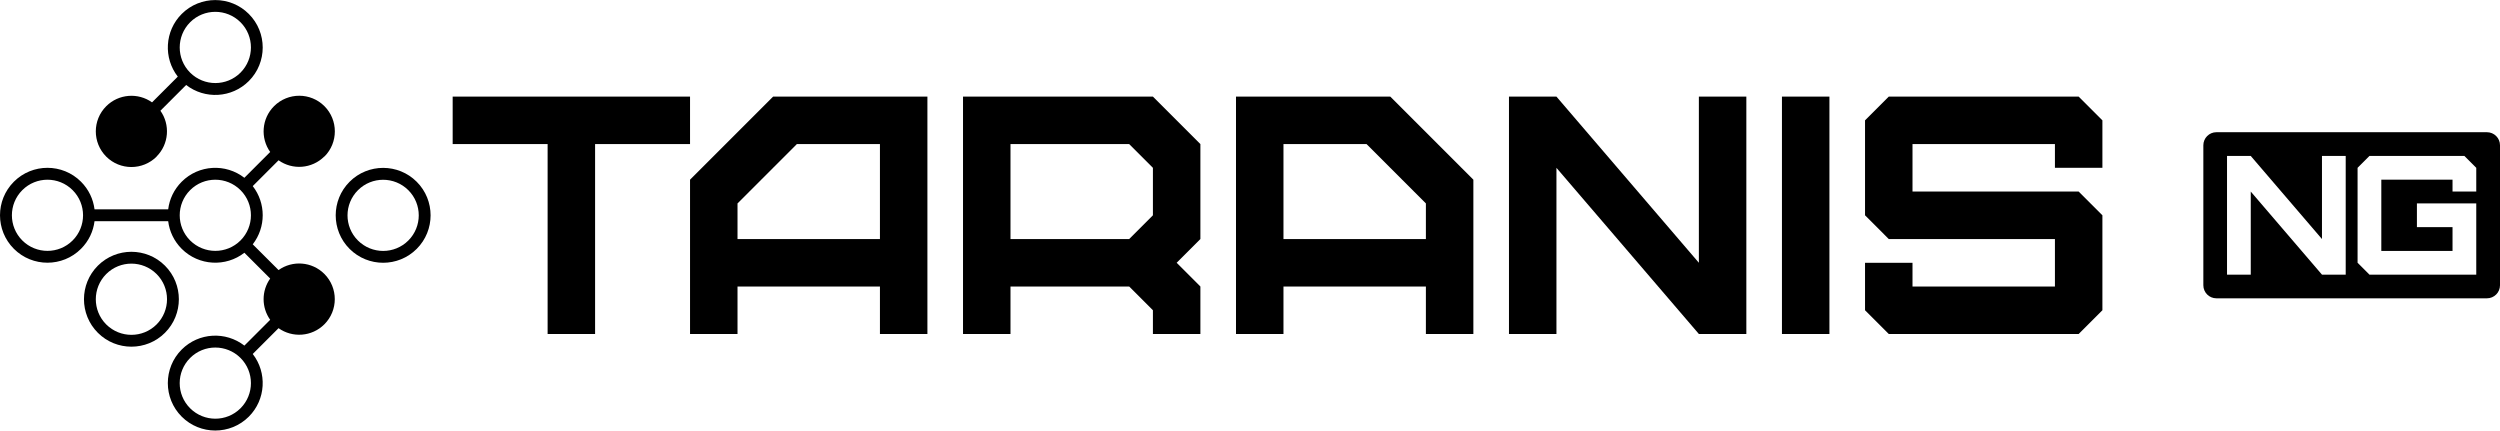
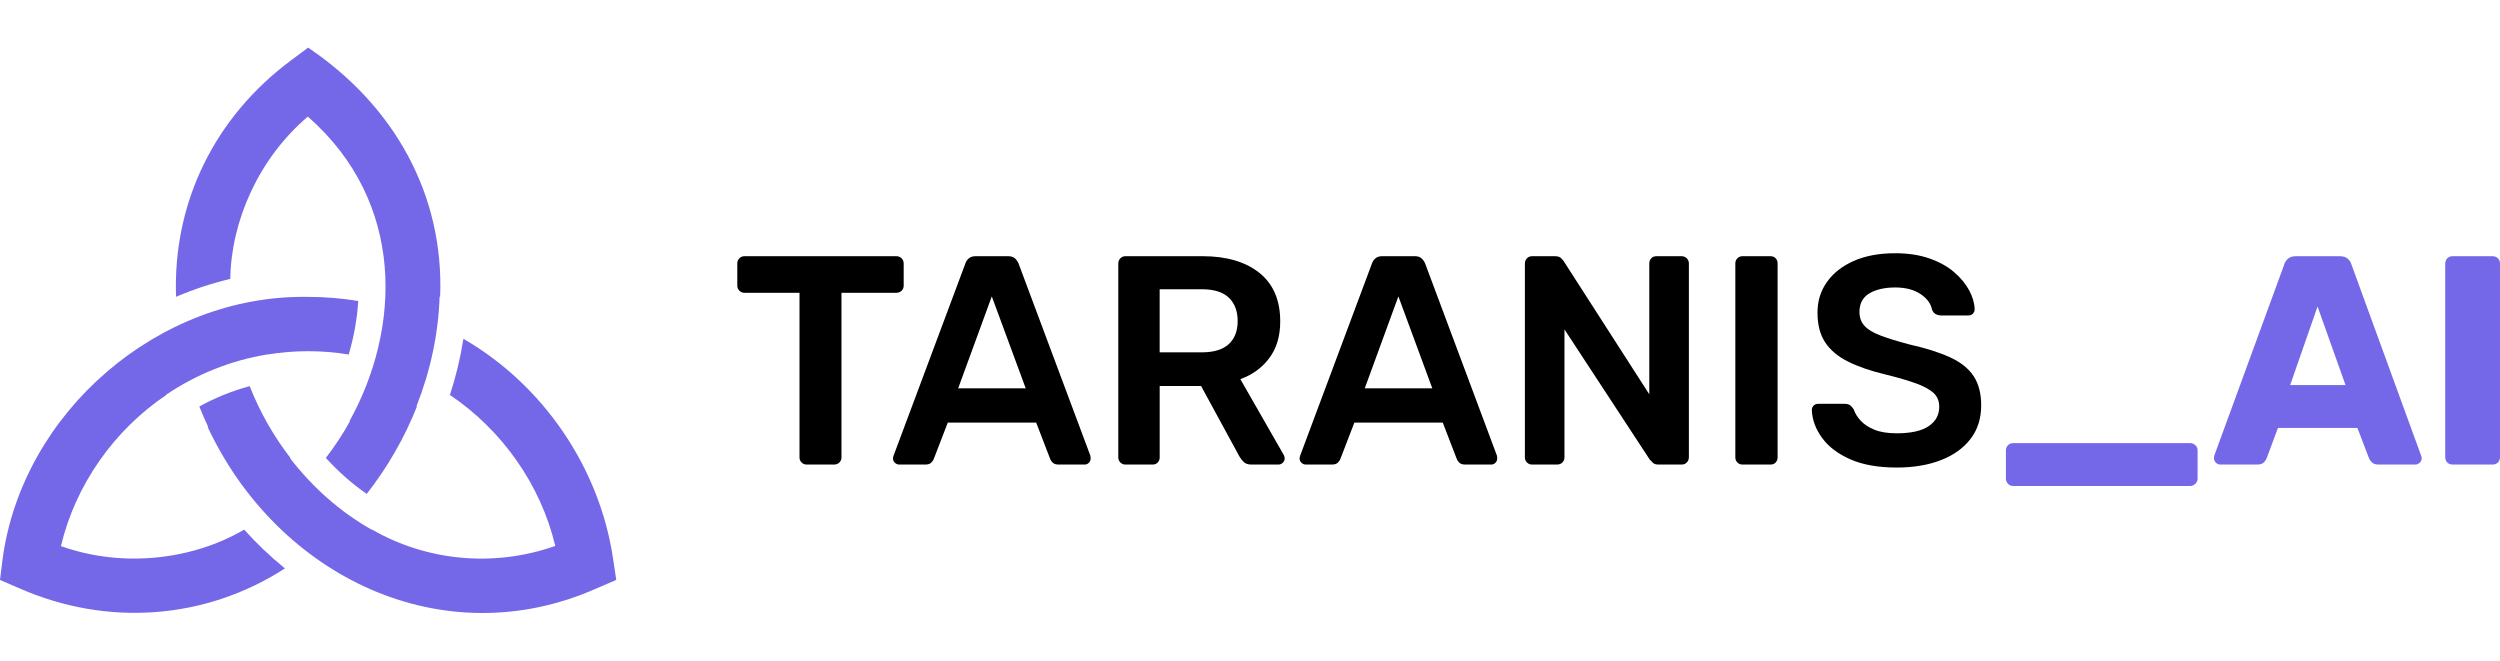
- <svg xmlns="http://www.w3.org/2000/svg" viewBox="0 0 421.28 72.56">
-   <g id="c">
-     <path d="m350.28,56.28h-32l-4-4v-8h8v4h24v-8h-28l-4-4v-16l4-4h32l4,4v8h-8v-4h-24v8h28l4,4v16l-4,4Zm-42,0h-8V16.28h8v40Zm-92,0h-8V16.28h26l14,14v26h-8v-8h-24v8Zm-60,0h-8v-8h-24v8h-8v-26l14-14h26v40Zm106,0h-8V16.28h8l24,28v-28h8v40h-8l-24-28v28Zm-92,0h-8V16.28h32l8,8v16l-4,4,4,4v8h-8v-4l-4-4h-20v8Zm-54-32h-16v32h-8V24.28h-16v-8h40v8Zm32,0h-14l-10,10v6h24v-16Zm42,0h-20v16h20l4-4v-8l-4-4Zm40,0h-14v16h24v-6l-10-10Z" style="fill-rule: evenodd; stroke-width: 0px" />
-     <path d="m54.67,26.38c2.34-2.34,2.34-6.14,0-8.49-2.34-2.34-6.14-2.34-8.49,0-2.1,2.1-2.32,5.38-.65,7.72l-4.35,4.35c-3.14-2.44-7.68-2.22-10.56.66-1.31,1.31-2.07,2.95-2.28,4.66h-12.41c-.21-1.7-.97-3.35-2.28-4.66-3.12-3.12-8.19-3.12-11.31,0s-3.12,8.19,0,11.31,8.19,3.12,11.31,0c1.31-1.31,2.07-2.95,2.28-4.66h12.41c.21,1.7.97,3.35,2.28,4.66,2.88,2.88,7.43,3.1,10.56.66l4.35,4.35c-1.48,2.07-1.48,4.88,0,6.95l-4.35,4.35c-3.14-2.44-7.68-2.22-10.56.66-3.12,3.12-3.12,8.19,0,11.31s8.19,3.12,11.31,0c2.88-2.88,3.1-7.42.66-10.56l4.35-4.35c2.34,1.67,5.62,1.45,7.72-.65,2.34-2.34,2.34-6.14,0-8.49-2.1-2.1-5.38-2.32-7.72-.65l-4.35-4.34c2.24-2.88,2.24-6.93,0-9.81l4.35-4.35c2.34,1.67,5.62,1.45,7.72-.65Zm-42.43,14.14c-2.34,2.34-6.14,2.34-8.48,0-2.34-2.34-2.34-6.14,0-8.48,2.34-2.34,6.14-2.34,8.48,0,2.34,2.34,2.34,6.14,0,8.48Zm28.29,28.28c-2.34,2.34-6.14,2.34-8.49,0s-2.34-6.14,0-8.48,6.14-2.34,8.49,0c2.34,2.34,2.34,6.14,0,8.48Zm0-28.28c-2.34,2.34-6.14,2.34-8.49,0-2.34-2.34-2.34-6.14,0-8.48s6.14-2.34,8.49,0c2.34,2.34,2.34,6.14,0,8.48Z" style="fill-rule: evenodd; stroke-width: 0px" />
-     <path d="m27.8,44.77c-3.12-3.12-8.19-3.12-11.31,0-3.12,3.12-3.12,8.19,0,11.31,3.12,3.12,8.19,3.12,11.31,0,3.12-3.12,3.12-8.19,0-11.31Zm-1.41,9.9c-2.34,2.34-6.14,2.34-8.49,0-2.34-2.34-2.34-6.14,0-8.49,2.34-2.34,6.14-2.34,8.49,0,2.34,2.34,2.34,6.14,0,8.49Z" style="fill-rule: evenodd; stroke-width: 0px" />
-     <path d="m70.22,30.63c-3.12-3.12-8.19-3.12-11.31,0-3.12,3.12-3.12,8.19,0,11.31s8.19,3.12,11.31,0,3.12-8.19,0-11.31Zm-1.41,9.9c-2.34,2.34-6.14,2.34-8.49,0s-2.34-6.14,0-8.48c2.34-2.34,6.14-2.34,8.49,0,2.34,2.34,2.34,6.14,0,8.48Z" style="fill-rule: evenodd; stroke-width: 0px" />
-     <path d="m26.38,26.38c2.1-2.1,2.32-5.38.65-7.72l4.34-4.34c3.14,2.44,7.68,2.22,10.56-.66,3.12-3.12,3.12-8.19,0-11.31-3.12-3.12-8.19-3.12-11.31,0-2.88,2.88-3.1,7.43-.66,10.56l-4.34,4.34c-2.34-1.67-5.62-1.45-7.72.65-2.34,2.34-2.34,6.14,0,8.49,2.34,2.34,6.14,2.34,8.49,0Zm5.66-22.63c2.34-2.34,6.14-2.34,8.49,0,2.34,2.34,2.34,6.14,0,8.49-2.34,2.34-6.14,2.34-8.49,0-2.34-2.34-2.34-6.14,0-8.49Z" style="fill-rule: evenodd; stroke-width: 0px" />
-     <path d="m419.08,22.28h-45.59c-1.22,0-2.2.99-2.2,2.2v23.59c0,1.22.99,2.2,2.2,2.2h45.59c1.22,0,2.2-.99,2.2-2.2v-23.59c0-1.22-.99-2.2-2.2-2.2Zm-23.8,24h-4l-12-14v14h-4v-20h4l12,14v-14h4v20Zm22-14h-4v-2h-12v12h12v-4h-6v-4h10v12h-18l-2-2v-16l2-2h16l2,2v4Z" style="stroke-width: 0px" />
+ <svg xmlns="http://www.w3.org/2000/svg" id="b" data-name="Ebene 2" viewBox="0 -40 2099.73 554.86">
+   <g id="c" data-name="Ebene 5">
+     <g>
+       <g>
+         <path d="M677.5,350.18c-1.67,0-3.09-.58-4.25-1.75-1.17-1.16-1.75-2.58-1.75-4.25V205.93h-46.25c-1.67,0-3.09-.58-4.25-1.75-1.17-1.16-1.75-2.58-1.75-4.25v-18.5c0-1.83,.58-3.33,1.75-4.5s2.58-1.75,4.25-1.75h127.5c1.83,0,3.33,.59,4.5,1.75,1.16,1.17,1.75,2.67,1.75,4.5v18.5c0,1.67-.59,3.09-1.75,4.25s-2.67,1.75-4.5,1.75h-46v138.25c0,1.67-.59,3.09-1.75,4.25s-2.67,1.75-4.5,1.75h-23Z" />
+         <path d="M755.25,350.18c-1.34,0-2.54-.5-3.62-1.5-1.09-1-1.62-2.25-1.62-3.75,0-.66,.16-1.41,.5-2.25l60.25-161.25c.5-1.66,1.46-3.12,2.88-4.38,1.41-1.25,3.38-1.88,5.88-1.88h27.25c2.5,0,4.41,.62,5.75,1.88,1.33,1.25,2.33,2.71,3,4.38l60.25,161.25c.16,.84,.25,1.59,.25,2.25,0,1.5-.5,2.75-1.5,3.75s-2.17,1.5-3.5,1.5h-21.75c-2.34,0-4.04-.54-5.12-1.62-1.09-1.08-1.79-2.12-2.12-3.12l-11.75-30.5h-74.25l-11.75,30.5c-.34,1-1.04,2.04-2.12,3.12s-2.79,1.62-5.12,1.62h-21.75Zm49.5-64h56.75l-28.5-77.25-28.25,77.25Z" />
+         <path d="M945.25,350.18c-1.67,0-3.09-.58-4.25-1.75-1.17-1.16-1.75-2.58-1.75-4.25V181.43c0-1.83,.58-3.33,1.75-4.5s2.58-1.75,4.25-1.75h64.75c20.16,0,36.08,4.67,47.75,14,11.66,9.34,17.5,22.92,17.5,40.75,0,12.34-3.04,22.59-9.12,30.75-6.09,8.17-14.21,14.09-24.38,17.75l36.5,63.75c.5,1,.75,1.92,.75,2.75,0,1.5-.54,2.75-1.62,3.75-1.09,1-2.29,1.5-3.62,1.5h-22.75c-2.84,0-5-.75-6.5-2.25s-2.67-3-3.5-4.5l-32.25-59.25h-34.75v60c0,1.67-.54,3.09-1.62,4.25-1.09,1.17-2.54,1.75-4.38,1.75h-22.75Zm28.75-94.25h35.25c10.16,0,17.75-2.29,22.75-6.88,5-4.58,7.5-11.04,7.5-19.38s-2.46-14.88-7.38-19.62c-4.92-4.75-12.54-7.12-22.88-7.12h-35.25v53Z" />
+         <path d="M1096.74,350.18c-1.34,0-2.54-.5-3.62-1.5-1.09-1-1.62-2.25-1.62-3.75,0-.66,.16-1.41,.5-2.25l60.25-161.25c.5-1.66,1.46-3.12,2.88-4.38,1.41-1.25,3.38-1.88,5.88-1.88h27.25c2.5,0,4.41,.62,5.75,1.88,1.33,1.25,2.33,2.71,3,4.38l60.25,161.25c.16,.84,.25,1.59,.25,2.25,0,1.5-.5,2.75-1.5,3.75s-2.17,1.5-3.5,1.5h-21.75c-2.34,0-4.04-.54-5.12-1.62-1.09-1.08-1.79-2.12-2.12-3.12l-11.75-30.5h-74.25l-11.75,30.5c-.34,1-1.04,2.04-2.12,3.12s-2.79,1.62-5.12,1.62h-21.75Zm49.5-64h56.75l-28.5-77.25-28.25,77.25Z" />
+         <path d="M1286.74,350.18c-1.67,0-3.09-.58-4.25-1.75-1.17-1.16-1.75-2.58-1.75-4.25V181.43c0-1.83,.58-3.33,1.75-4.5s2.58-1.75,4.25-1.75h19.25c2.33,0,4.04,.54,5.12,1.62,1.08,1.09,1.79,1.88,2.12,2.38l72,112v-109.75c0-1.83,.54-3.33,1.62-4.5,1.08-1.16,2.54-1.75,4.38-1.75h21c1.83,0,3.33,.59,4.5,1.75,1.16,1.17,1.75,2.67,1.75,4.5v162.5c0,1.84-.59,3.34-1.75,4.5s-2.59,1.75-4.25,1.75h-19.5c-2.34,0-4-.58-5-1.75-1-1.16-1.75-1.91-2.25-2.25l-71.75-109.5v107.5c0,1.67-.59,3.09-1.75,4.25s-2.67,1.75-4.5,1.75h-21Z" />
+         <path d="M1463.49,350.18c-1.67,0-3.09-.58-4.25-1.75-1.17-1.16-1.75-2.58-1.75-4.25V181.18c0-1.66,.58-3.08,1.75-4.25s2.58-1.75,4.25-1.75h23.5c1.83,0,3.29,.59,4.38,1.75,1.08,1.17,1.62,2.59,1.62,4.25v163c0,1.67-.54,3.09-1.62,4.25-1.09,1.17-2.54,1.75-4.38,1.75h-23.5Z" />
+         <path d="M1592.99,352.68c-15.5,0-28.46-2.29-38.88-6.88-10.42-4.58-18.34-10.58-23.75-18-5.42-7.41-8.29-15.21-8.62-23.38,0-1.5,.5-2.75,1.5-3.75s2.25-1.5,3.75-1.5h22.25c2.16,0,3.79,.46,4.88,1.38,1.08,.92,2.04,2.04,2.88,3.38,1,3.17,2.91,6.29,5.75,9.38,2.83,3.09,6.71,5.62,11.62,7.62,4.91,2,11.12,3,18.62,3,12,0,20.96-2,26.88-6,5.91-4,8.88-9.41,8.88-16.25,0-4.83-1.59-8.71-4.75-11.62-3.17-2.91-8.04-5.58-14.62-8-6.59-2.41-15.29-4.96-26.12-7.62-12.5-3-22.96-6.62-31.38-10.88-8.42-4.25-14.75-9.62-19-16.12s-6.38-14.75-6.38-24.75,2.62-18.25,7.88-25.75,12.75-13.41,22.5-17.75c9.75-4.33,21.38-6.5,34.88-6.5,10.83,0,20.41,1.46,28.75,4.38,8.33,2.92,15.25,6.75,20.75,11.5s9.71,9.84,12.62,15.25c2.91,5.42,4.46,10.71,4.62,15.88,0,1.34-.46,2.54-1.38,3.62-.92,1.09-2.21,1.62-3.88,1.62h-23.25c-1.34,0-2.67-.33-4-1-1.34-.66-2.42-1.91-3.25-3.75-1-5.16-4.25-9.58-9.75-13.25-5.5-3.66-12.59-5.5-21.25-5.5s-16.25,1.67-21.75,5c-5.5,3.34-8.25,8.5-8.25,15.5,0,4.67,1.38,8.54,4.12,11.62,2.75,3.09,7.16,5.79,13.25,8.12,6.08,2.34,14.12,4.84,24.12,7.5,14.16,3.17,25.75,6.84,34.75,11,9,4.17,15.58,9.46,19.75,15.88,4.16,6.42,6.25,14.54,6.25,24.38,0,11-2.96,20.38-8.88,28.12-5.92,7.75-14.21,13.71-24.88,17.88-10.67,4.16-23.09,6.25-37.25,6.25Z" />
+         <path d="M1690.99,368.18c-1.84,0-3.34-.62-4.5-1.88-1.17-1.25-1.75-2.71-1.75-4.38v-23.5c0-1.83,.58-3.33,1.75-4.5s2.66-1.75,4.5-1.75h148.5c1.66,0,3.12,.59,4.38,1.75,1.25,1.17,1.88,2.67,1.88,4.5v23.5c0,1.66-.62,3.12-1.88,4.38s-2.71,1.88-4.38,1.88h-148.5Z" style="fill: #7468e8;" />
+         <path d="M1864.74,350.18c-1.34,0-2.54-.54-3.62-1.62-1.09-1.08-1.62-2.29-1.62-3.62,0-.83,.08-1.58,.25-2.25l58.75-160.5c.5-1.83,1.54-3.46,3.12-4.88,1.58-1.41,3.79-2.12,6.62-2.12h37c2.83,0,5.04,.71,6.62,2.12,1.58,1.42,2.62,3.04,3.12,4.88l58.5,160.5c.33,.67,.5,1.42,.5,2.25,0,1.34-.54,2.54-1.62,3.62s-2.38,1.62-3.88,1.62h-30.75c-2.5,0-4.38-.62-5.62-1.88s-2.04-2.38-2.38-3.38l-9.75-25.5h-66.75l-9.5,25.5c-.34,1-1.09,2.12-2.25,3.38-1.17,1.25-3.17,1.88-6,1.88h-30.75Zm58.75-66.75h46.5l-23.5-66-23,66Z" style="fill: #7468e8;" />
+         <path d="M2059.98,350.18c-1.84,0-3.34-.58-4.5-1.75-1.17-1.16-1.75-2.66-1.75-4.5V181.43c0-1.83,.58-3.33,1.75-4.5s2.66-1.75,4.5-1.75h33.5c1.83,0,3.33,.59,4.5,1.75,1.16,1.17,1.75,2.67,1.75,4.5v162.5c0,1.84-.59,3.34-1.75,4.5s-2.67,1.75-4.5,1.75h-33.5Z" style="fill: #7468e8;" />
+       </g>
+       <g>
+         <path d="M514.98,429.7h0c-11.17-76.57-58.58-146.35-125.78-185.13-2.46,15.84-6.25,31.61-11.31,47.14,43.41,29.19,76.17,75.03,88.48,126.81-51.64,18.24-108.02,12.64-153.84-13.69-.05,.05-.1,.1-.14,.16-26.81-15.01-50.11-35.98-68.72-60.09,.08-.09,.17-.18,.25-.27-14.25-18.52-25.63-38.55-34.22-60.32-14.84,4.01-29.03,9.79-42.3,17.1,2.29,5.78,4.79,11.5,7.46,17.17h-.46c58.82,125.71,197.67,193.08,327.04,135.45h0s16.15-6.95,16.15-6.95l-2.61-17.38Z" style="fill: #7468e8;" />
+         <path d="M205.06,404.83c-43.06,25.23-101.61,32.48-153.88,13.85,12.28-51.85,45.04-97.75,88.5-126.97-.03-.08-.05-.16-.08-.25,25.26-17.01,54.19-28.78,85.07-33.79,0,.03,.01,.05,.02,.08,22.26-3.71,45.97-3.7,68.19,0,4.31-14.62,7.07-29.73,8.01-44.95-13.98-2.3-28.22-3.48-42.55-3.44h0C133.48,207.27,18.68,306.11,2.16,429.72l-2.16,17.38,16.15,6.95s0,0,0,0c73.55,32.42,156.11,26.63,223.18-16.65-12.15-9.84-23.62-20.74-34.27-32.58Z" style="fill: #7468e8;" />
+         <path d="M193.43,194.24c.68-48.64,23.9-101.29,65.13-136.3,82.38,72.19,78.06,178.18,34.94,255.83h.45c-5.95,10.74-12.72,21-20.28,30.84,10.28,11.27,21.77,21.49,34.3,30.23,17.33-21.99,31.93-47.41,42.21-73.44-.12-.07-.25-.13-.38-.2,11.85-29.96,18.44-61.23,19.43-92.12,.15,.06,.3,.12,.45,.19,3.34-85.62-38.39-160.44-110.9-209.27l-13.64,10.17s0,0,0,0c-65.36,48.27-100.1,120.58-97.27,199.11,14.71-6.3,29.95-11.32,45.55-15.04Z" style="fill: #7468e8;" />
+       </g>
+     </g>
  </g>
</svg>
